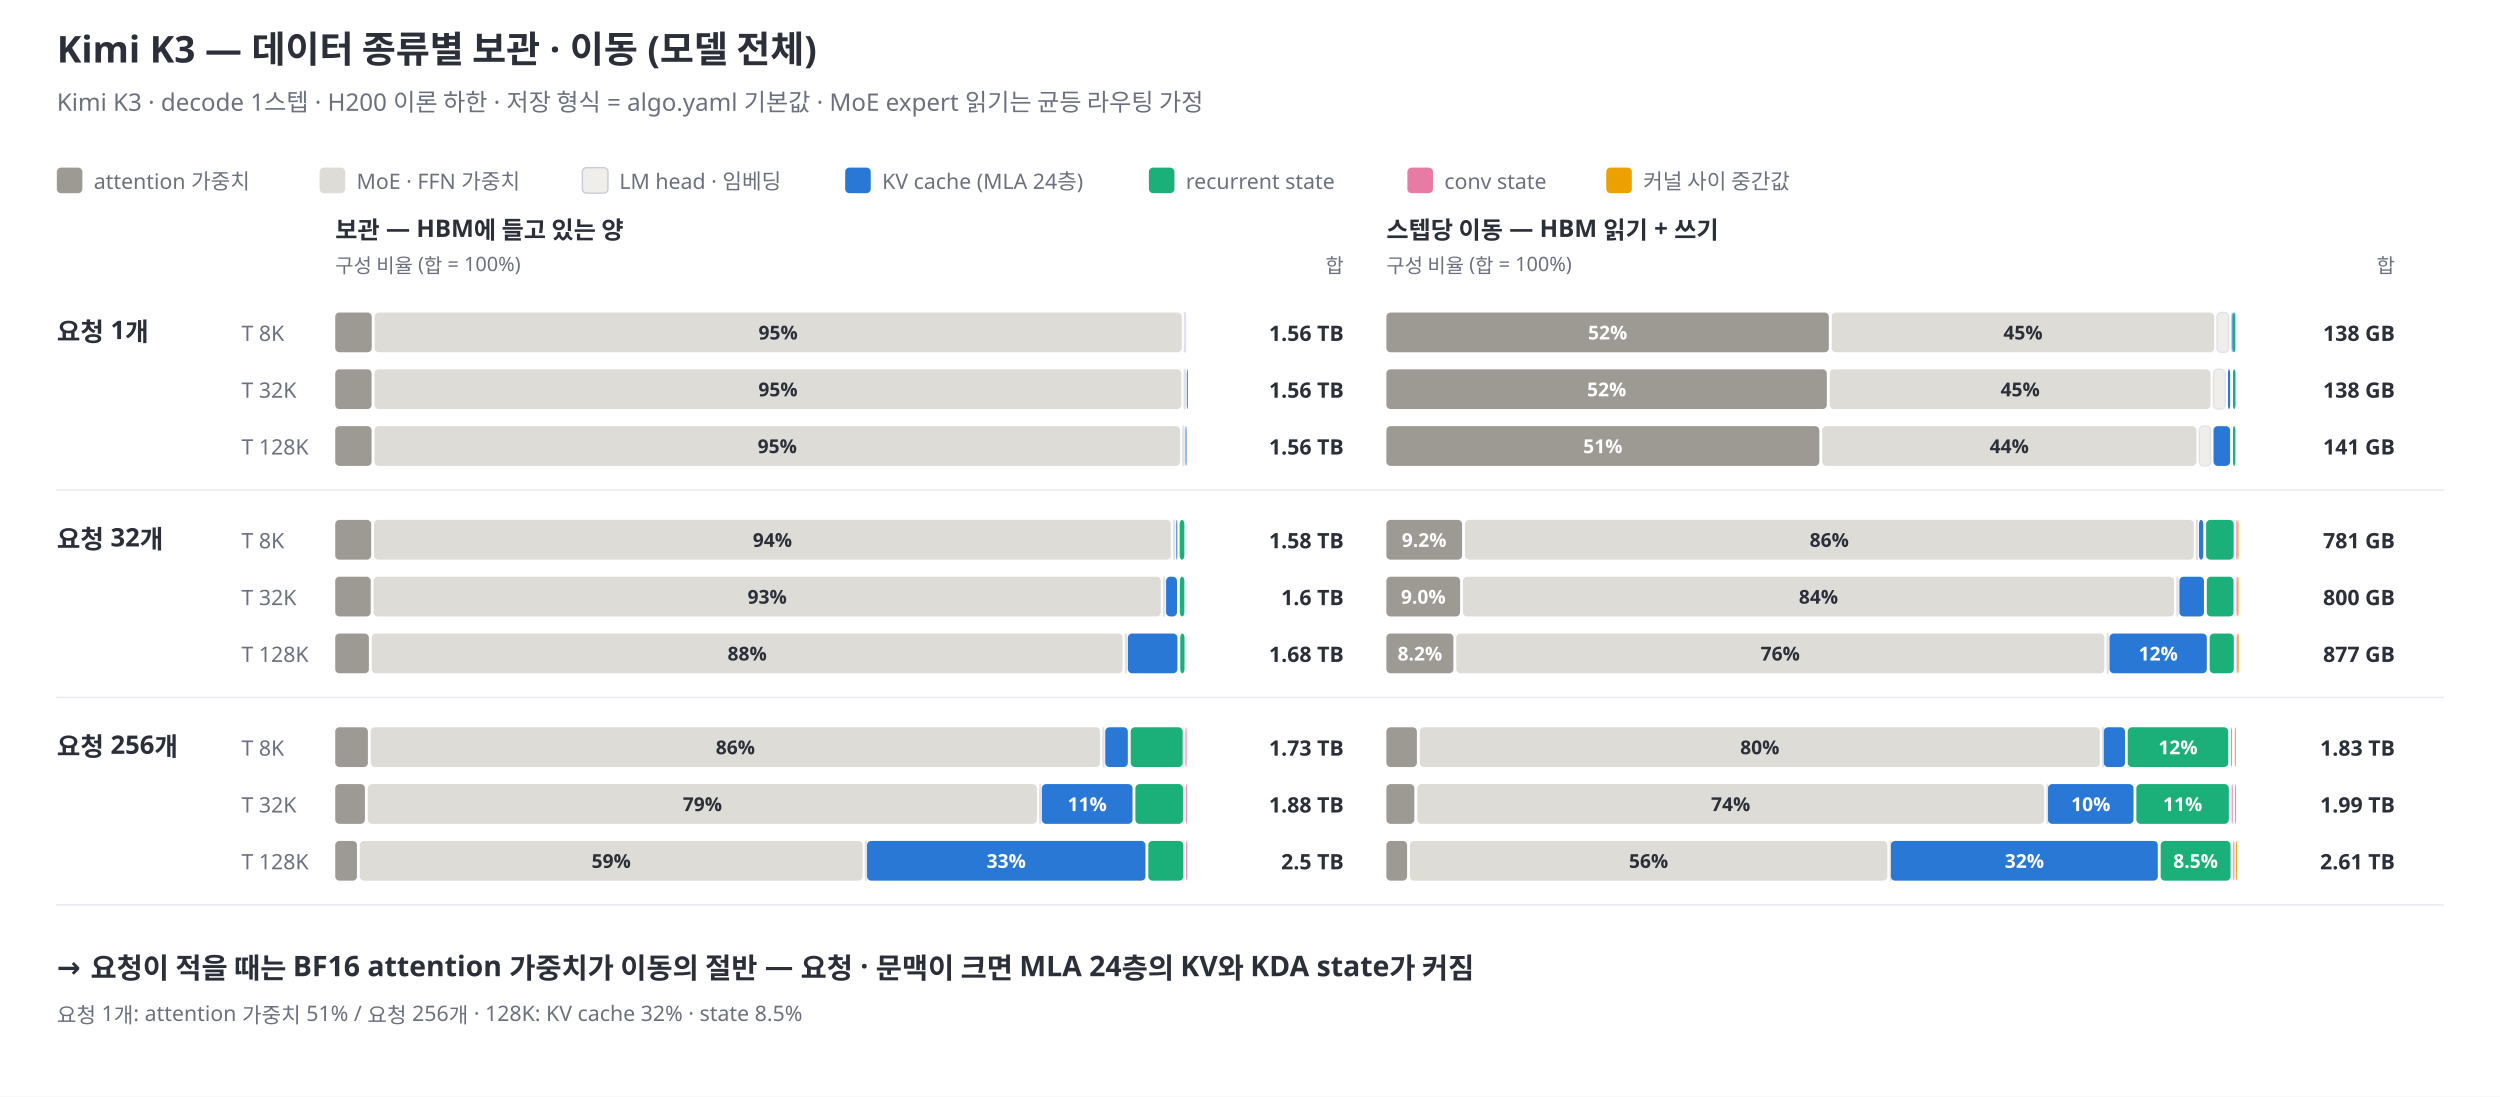
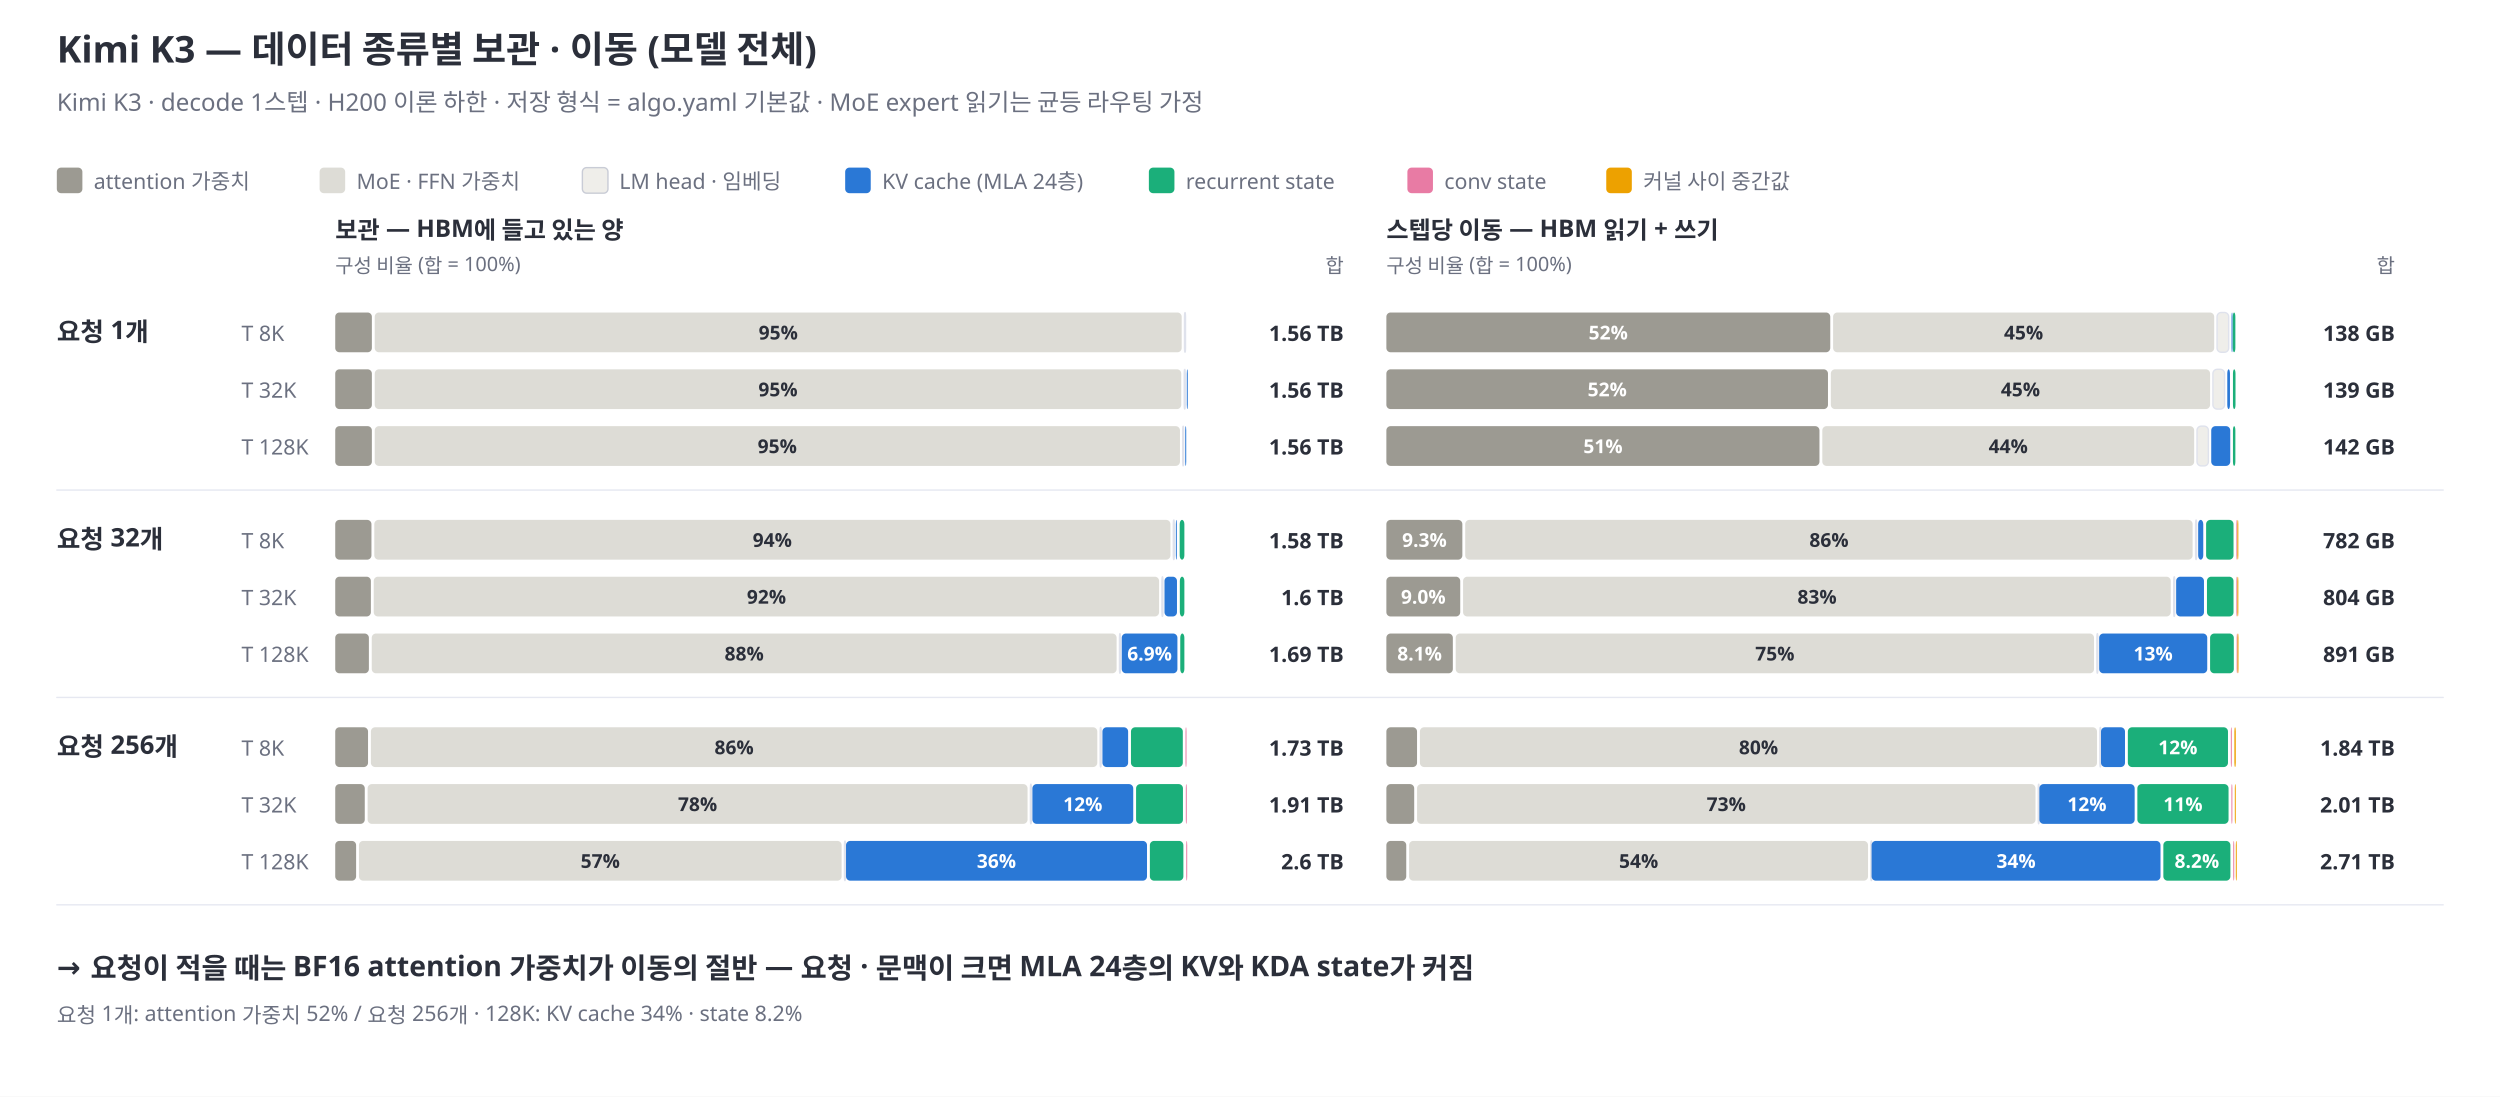
<svg xmlns="http://www.w3.org/2000/svg" viewBox="0 0 1760 772" width="1760" height="772">
  <rect width="100%" height="100%" fill="#ffffff" />
  <text x="40.0" y="44.0" font-family="'Noto Sans KR','Malgun Gothic',sans-serif" font-size="26" text-anchor="start" font-weight="700" fill="#2b2f3a">Kimi K3 — 데이터 종류별 보관 · 이동 (모델 전체)</text>
  <text x="40.0" y="78.0" font-family="'Noto Sans KR','Malgun Gothic',sans-serif" font-size="17" text-anchor="start" font-weight="400" fill="#6b7080">Kimi K3 · decode 1스텝 · H200 이론 하한 · 저장 형식 = algo.yaml 기본값 · MoE expert 읽기는 균등 라우팅 가정</text>
  <rect x="40.0" y="118.0" width="18.0" height="18.0" rx="3" fill="#9c9a92" stroke="none" stroke-width="1" />
  <text x="66.0" y="133.0" font-family="'Noto Sans KR','Malgun Gothic',sans-serif" font-size="15" text-anchor="start" font-weight="400" fill="#6b7080">attention 가중치</text>
  <rect x="225.0" y="118.0" width="18.0" height="18.0" rx="3" fill="#dddcd6" stroke="none" stroke-width="1" />
  <text x="251.0" y="133.0" font-family="'Noto Sans KR','Malgun Gothic',sans-serif" font-size="15" text-anchor="start" font-weight="400" fill="#6b7080">MoE · FFN 가중치</text>
  <rect x="410.0" y="118.0" width="18.0" height="18.0" rx="3" fill="#efeeea" stroke="#c9ccd6" stroke-width="1" />
  <text x="436.0" y="133.0" font-family="'Noto Sans KR','Malgun Gothic',sans-serif" font-size="15" text-anchor="start" font-weight="400" fill="#6b7080">LM head · 임베딩</text>
  <rect x="595.0" y="118.0" width="18.0" height="18.0" rx="3" fill="#2a78d6" stroke="none" stroke-width="1" />
  <text x="621.0" y="133.0" font-family="'Noto Sans KR','Malgun Gothic',sans-serif" font-size="15" text-anchor="start" font-weight="400" fill="#6b7080">KV cache (MLA 24층)</text>
  <rect x="808.8" y="118.0" width="18.0" height="18.0" rx="3" fill="#1baf7a" stroke="none" stroke-width="1" />
  <text x="834.8" y="133.0" font-family="'Noto Sans KR','Malgun Gothic',sans-serif" font-size="15" text-anchor="start" font-weight="400" fill="#6b7080">recurrent state</text>
  <rect x="990.8" y="118.0" width="18.0" height="18.0" rx="3" fill="#e87ba4" stroke="none" stroke-width="1" />
  <text x="1016.8" y="133.0" font-family="'Noto Sans KR','Malgun Gothic',sans-serif" font-size="15" text-anchor="start" font-weight="400" fill="#6b7080">conv state</text>
  <rect x="1130.8" y="118.0" width="18.0" height="18.0" rx="3" fill="#eda100" stroke="none" stroke-width="1" />
  <text x="1156.8" y="133.0" font-family="'Noto Sans KR','Malgun Gothic',sans-serif" font-size="15" text-anchor="start" font-weight="400" fill="#6b7080">커널 사이 중간값</text>
  <text x="236.0" y="168.0" font-family="'Noto Sans KR','Malgun Gothic',sans-serif" font-size="17" text-anchor="start" font-weight="700" fill="#2b2f3a">보관 — HBM에 들고 있는 양</text>
  <text x="236.0" y="192.0" font-family="'Noto Sans KR','Malgun Gothic',sans-serif" font-size="14" text-anchor="start" font-weight="400" fill="#6b7080">구성 비율 (합 = 100%)</text>
  <text x="976.0" y="168.0" font-family="'Noto Sans KR','Malgun Gothic',sans-serif" font-size="17" text-anchor="start" font-weight="700" fill="#2b2f3a">스텝당 이동 — HBM 읽기 + 쓰기</text>
  <text x="976.0" y="192.0" font-family="'Noto Sans KR','Malgun Gothic',sans-serif" font-size="14" text-anchor="start" font-weight="400" fill="#6b7080">구성 비율 (합 = 100%)</text>
  <text x="946.0" y="192.0" font-family="'Noto Sans KR','Malgun Gothic',sans-serif" font-size="14" text-anchor="end" font-weight="400" fill="#6b7080">합</text>
  <text x="1686.0" y="192.0" font-family="'Noto Sans KR','Malgun Gothic',sans-serif" font-size="14" text-anchor="end" font-weight="400" fill="#6b7080">합</text>
  <text x="40.0" y="240.0" font-family="'Noto Sans KR','Malgun Gothic',sans-serif" font-size="18" text-anchor="start" font-weight="700" fill="#2b2f3a">요청 1개</text>
-   <rect x="236.0" y="220.0" width="25.7" height="28.0" rx="3" fill="#9c9a92" stroke="none" stroke-width="1" />
-   <rect x="263.7" y="220.0" width="568.3" height="28.0" rx="3" fill="#dddcd6" stroke="none" stroke-width="1" />
-   <text x="547.8" y="239.0" font-family="'Noto Sans KR','Malgun Gothic',sans-serif" font-size="13.5" text-anchor="middle" font-weight="700" fill="#2b2f3a">95%</text>
+   <rect x="236.0" y="220.0" width="25.8" height="28.0" rx="3" fill="#9c9a92" stroke="none" stroke-width="1" />
+   <rect x="263.8" y="220.0" width="568.1" height="28.0" rx="3" fill="#dddcd6" stroke="none" stroke-width="1" />
+   <text x="547.9" y="239.0" font-family="'Noto Sans KR','Malgun Gothic',sans-serif" font-size="13.5" text-anchor="middle" font-weight="700" fill="#2b2f3a">95%</text>
  <rect x="833.9" y="220.0" width="0.7" height="28.0" rx="3" fill="#efeeea" stroke="#dfe2ec" stroke-width="1" />
  <text x="946.0" y="240.0" font-family="'Noto Sans KR','Malgun Gothic',sans-serif" font-size="15" text-anchor="end" font-weight="700" fill="#2b2f3a">1.56 TB</text>
-   <rect x="976.0" y="220.0" width="311.5" height="28.0" rx="3" fill="#9c9a92" stroke="none" stroke-width="1" />
-   <text x="1131.8" y="239.0" font-family="'Noto Sans KR','Malgun Gothic',sans-serif" font-size="13.5" text-anchor="middle" font-weight="700" fill="#ffffff">52%</text>
-   <rect x="1289.5" y="220.0" width="269.3" height="28.0" rx="3" fill="#dddcd6" stroke="none" stroke-width="1" />
-   <text x="1424.2" y="239.0" font-family="'Noto Sans KR','Malgun Gothic',sans-serif" font-size="13.5" text-anchor="middle" font-weight="700" fill="#2b2f3a">45%</text>
+   <rect x="976.0" y="220.0" width="312.5" height="28.0" rx="3" fill="#9c9a92" stroke="none" stroke-width="1" />
+   <text x="1132.2" y="239.0" font-family="'Noto Sans KR','Malgun Gothic',sans-serif" font-size="13.5" text-anchor="middle" font-weight="700" fill="#ffffff">52%</text>
+   <rect x="1290.5" y="220.0" width="268.3" height="28.0" rx="3" fill="#dddcd6" stroke="none" stroke-width="1" />
+   <text x="1424.6" y="239.0" font-family="'Noto Sans KR','Malgun Gothic',sans-serif" font-size="13.5" text-anchor="middle" font-weight="700" fill="#2b2f3a">45%</text>
  <rect x="1560.8" y="220.0" width="8.2" height="28.0" rx="3" fill="#efeeea" stroke="#dfe2ec" stroke-width="1" />
-   <rect x="1571.1" y="220.0" width="0.7" height="28.0" rx="3" fill="#2a78d6" stroke="none" stroke-width="1" />
+   <rect x="1571.0" y="220.0" width="0.7" height="28.0" rx="3" fill="#2a78d6" stroke="none" stroke-width="1" />
  <rect x="1571.9" y="220.0" width="1.8" height="28.0" rx="3" fill="#1baf7a" stroke="none" stroke-width="1" />
  <text x="1686.0" y="240.0" font-family="'Noto Sans KR','Malgun Gothic',sans-serif" font-size="15" text-anchor="end" font-weight="700" fill="#2b2f3a">138 GB</text>
  <text x="170.0" y="240.0" font-family="'Noto Sans KR','Malgun Gothic',sans-serif" font-size="15" text-anchor="start" font-weight="400" fill="#6b7080">T 8K</text>
-   <rect x="236.0" y="260.0" width="25.6" height="28.0" rx="3" fill="#9c9a92" stroke="none" stroke-width="1" />
-   <rect x="263.6" y="260.0" width="568.1" height="28.0" rx="3" fill="#dddcd6" stroke="none" stroke-width="1" />
+   <rect x="236.0" y="260.0" width="25.8" height="28.0" rx="3" fill="#9c9a92" stroke="none" stroke-width="1" />
+   <rect x="263.8" y="260.0" width="567.8" height="28.0" rx="3" fill="#dddcd6" stroke="none" stroke-width="1" />
  <text x="547.7" y="279.0" font-family="'Noto Sans KR','Malgun Gothic',sans-serif" font-size="13.5" text-anchor="middle" font-weight="700" fill="#2b2f3a">95%</text>
  <rect x="833.7" y="260.0" width="0.7" height="28.0" rx="3" fill="#efeeea" stroke="#dfe2ec" stroke-width="1" />
  <rect x="835.5" y="260.0" width="0.7" height="28.0" rx="3" fill="#2a78d6" stroke="none" stroke-width="1" />
  <text x="946.0" y="280.0" font-family="'Noto Sans KR','Malgun Gothic',sans-serif" font-size="15" text-anchor="end" font-weight="700" fill="#2b2f3a">1.56 TB</text>
-   <rect x="976.0" y="260.0" width="310.1" height="28.0" rx="3" fill="#9c9a92" stroke="none" stroke-width="1" />
-   <text x="1131.1" y="279.0" font-family="'Noto Sans KR','Malgun Gothic',sans-serif" font-size="13.5" text-anchor="middle" font-weight="700" fill="#ffffff">52%</text>
-   <rect x="1288.1" y="260.0" width="268.1" height="28.0" rx="3" fill="#dddcd6" stroke="none" stroke-width="1" />
-   <text x="1422.2" y="279.0" font-family="'Noto Sans KR','Malgun Gothic',sans-serif" font-size="13.5" text-anchor="middle" font-weight="700" fill="#2b2f3a">45%</text>
-   <rect x="1558.3" y="260.0" width="8.2" height="28.0" rx="3" fill="#efeeea" stroke="#dfe2ec" stroke-width="1" />
-   <rect x="1568.5" y="260.0" width="1.5" height="28.0" rx="3" fill="#2a78d6" stroke="none" stroke-width="1" />
+   <rect x="976.0" y="260.0" width="310.9" height="28.0" rx="3" fill="#9c9a92" stroke="none" stroke-width="1" />
+   <text x="1131.5" y="279.0" font-family="'Noto Sans KR','Malgun Gothic',sans-serif" font-size="13.5" text-anchor="middle" font-weight="700" fill="#ffffff">52%</text>
+   <rect x="1288.9" y="260.0" width="267.0" height="28.0" rx="3" fill="#dddcd6" stroke="none" stroke-width="1" />
+   <text x="1422.4" y="279.0" font-family="'Noto Sans KR','Malgun Gothic',sans-serif" font-size="13.5" text-anchor="middle" font-weight="700" fill="#2b2f3a">45%</text>
+   <rect x="1557.9" y="260.0" width="8.2" height="28.0" rx="3" fill="#efeeea" stroke="#dfe2ec" stroke-width="1" />
+   <rect x="1568.0" y="260.0" width="1.9" height="28.0" rx="3" fill="#2a78d6" stroke="none" stroke-width="1" />
  <rect x="1572.0" y="260.0" width="1.8" height="28.0" rx="3" fill="#1baf7a" stroke="none" stroke-width="1" />
-   <text x="1686.0" y="280.0" font-family="'Noto Sans KR','Malgun Gothic',sans-serif" font-size="15" text-anchor="end" font-weight="700" fill="#2b2f3a">138 GB</text>
+   <text x="1686.0" y="280.0" font-family="'Noto Sans KR','Malgun Gothic',sans-serif" font-size="15" text-anchor="end" font-weight="700" fill="#2b2f3a">139 GB</text>
  <text x="170.0" y="280.0" font-family="'Noto Sans KR','Malgun Gothic',sans-serif" font-size="15" text-anchor="start" font-weight="400" fill="#6b7080">T 32K</text>
-   <rect x="236.0" y="300.0" width="25.6" height="28.0" rx="3" fill="#9c9a92" stroke="none" stroke-width="1" />
-   <rect x="263.6" y="300.0" width="567.2" height="28.0" rx="3" fill="#dddcd6" stroke="none" stroke-width="1" />
+   <rect x="236.0" y="300.0" width="25.8" height="28.0" rx="3" fill="#9c9a92" stroke="none" stroke-width="1" />
+   <rect x="263.8" y="300.0" width="566.9" height="28.0" rx="3" fill="#dddcd6" stroke="none" stroke-width="1" />
  <text x="547.2" y="319.0" font-family="'Noto Sans KR','Malgun Gothic',sans-serif" font-size="13.5" text-anchor="middle" font-weight="700" fill="#2b2f3a">95%</text>
-   <rect x="832.8" y="300.0" width="0.7" height="28.0" rx="3" fill="#efeeea" stroke="#dfe2ec" stroke-width="1" />
-   <rect x="834.6" y="300.0" width="0.7" height="28.0" rx="3" fill="#2a78d6" stroke="none" stroke-width="1" />
+   <rect x="832.6" y="300.0" width="0.7" height="28.0" rx="3" fill="#efeeea" stroke="#dfe2ec" stroke-width="1" />
+   <rect x="834.4" y="300.0" width="0.7" height="28.0" rx="3" fill="#2a78d6" stroke="none" stroke-width="1" />
  <text x="946.0" y="320.0" font-family="'Noto Sans KR','Malgun Gothic',sans-serif" font-size="15" text-anchor="end" font-weight="700" fill="#2b2f3a">1.56 TB</text>
-   <rect x="976.0" y="300.0" width="304.8" height="28.0" rx="3" fill="#9c9a92" stroke="none" stroke-width="1" />
-   <text x="1128.4" y="319.0" font-family="'Noto Sans KR','Malgun Gothic',sans-serif" font-size="13.5" text-anchor="middle" font-weight="700" fill="#ffffff">51%</text>
-   <rect x="1282.8" y="300.0" width="263.5" height="28.0" rx="3" fill="#dddcd6" stroke="none" stroke-width="1" />
-   <text x="1414.5" y="319.0" font-family="'Noto Sans KR','Malgun Gothic',sans-serif" font-size="13.5" text-anchor="middle" font-weight="700" fill="#2b2f3a">44%</text>
-   <rect x="1548.3" y="300.0" width="8.0" height="28.0" rx="3" fill="#efeeea" stroke="#dfe2ec" stroke-width="1" />
-   <rect x="1558.3" y="300.0" width="11.7" height="28.0" rx="3" fill="#2a78d6" stroke="none" stroke-width="1" />
+   <rect x="976.0" y="300.0" width="304.9" height="28.0" rx="3" fill="#9c9a92" stroke="none" stroke-width="1" />
+   <text x="1128.5" y="319.0" font-family="'Noto Sans KR','Malgun Gothic',sans-serif" font-size="13.5" text-anchor="middle" font-weight="700" fill="#ffffff">51%</text>
+   <rect x="1282.9" y="300.0" width="261.8" height="28.0" rx="3" fill="#dddcd6" stroke="none" stroke-width="1" />
+   <text x="1413.8" y="319.0" font-family="'Noto Sans KR','Malgun Gothic',sans-serif" font-size="13.5" text-anchor="middle" font-weight="700" fill="#2b2f3a">44%</text>
+   <rect x="1546.7" y="300.0" width="8.0" height="28.0" rx="3" fill="#efeeea" stroke="#dfe2ec" stroke-width="1" />
+   <rect x="1556.7" y="300.0" width="13.4" height="28.0" rx="3" fill="#2a78d6" stroke="none" stroke-width="1" />
  <rect x="1572.0" y="300.0" width="1.7" height="28.0" rx="3" fill="#1baf7a" stroke="none" stroke-width="1" />
-   <text x="1686.0" y="320.0" font-family="'Noto Sans KR','Malgun Gothic',sans-serif" font-size="15" text-anchor="end" font-weight="700" fill="#2b2f3a">141 GB</text>
+   <text x="1686.0" y="320.0" font-family="'Noto Sans KR','Malgun Gothic',sans-serif" font-size="15" text-anchor="end" font-weight="700" fill="#2b2f3a">142 GB</text>
  <text x="170.0" y="320.0" font-family="'Noto Sans KR','Malgun Gothic',sans-serif" font-size="15" text-anchor="start" font-weight="400" fill="#6b7080">T 128K</text>
  <line x1="40.0" y1="345.0" x2="1720.0" y2="345.0" stroke="#e6e8f1" stroke-width="1" stroke-linecap="round" />
  <text x="40.0" y="386.0" font-family="'Noto Sans KR','Malgun Gothic',sans-serif" font-size="18" text-anchor="start" font-weight="700" fill="#2b2f3a">요청 32개</text>
-   <rect x="236.0" y="366.0" width="25.3" height="28.0" rx="3" fill="#9c9a92" stroke="none" stroke-width="1" />
-   <rect x="263.3" y="366.0" width="561.0" height="28.0" rx="3" fill="#dddcd6" stroke="none" stroke-width="1" />
-   <text x="543.8" y="385.0" font-family="'Noto Sans KR','Malgun Gothic',sans-serif" font-size="13.5" text-anchor="middle" font-weight="700" fill="#2b2f3a">94%</text>
-   <rect x="826.3" y="366.0" width="0.7" height="28.0" rx="3" fill="#efeeea" stroke="#dfe2ec" stroke-width="1" />
-   <rect x="828.1" y="366.0" width="0.7" height="28.0" rx="3" fill="#2a78d6" stroke="none" stroke-width="1" />
+   <rect x="236.0" y="366.0" width="25.5" height="28.0" rx="3" fill="#9c9a92" stroke="none" stroke-width="1" />
+   <rect x="263.5" y="366.0" width="560.5" height="28.0" rx="3" fill="#dddcd6" stroke="none" stroke-width="1" />
+   <text x="543.7" y="385.0" font-family="'Noto Sans KR','Malgun Gothic',sans-serif" font-size="13.5" text-anchor="middle" font-weight="700" fill="#2b2f3a">94%</text>
+   <rect x="826.0" y="366.0" width="0.7" height="28.0" rx="3" fill="#efeeea" stroke="#dfe2ec" stroke-width="1" />
+   <rect x="827.8" y="366.0" width="0.7" height="28.0" rx="3" fill="#2a78d6" stroke="none" stroke-width="1" />
  <rect x="830.5" y="366.0" width="3.3" height="28.0" rx="3" fill="#1baf7a" stroke="none" stroke-width="1" />
  <text x="946.0" y="386.0" font-family="'Noto Sans KR','Malgun Gothic',sans-serif" font-size="15" text-anchor="end" font-weight="700" fill="#2b2f3a">1.58 TB</text>
-   <rect x="976.0" y="366.0" width="53.3" height="28.0" rx="3" fill="#9c9a92" stroke="none" stroke-width="1" />
-   <text x="1002.6" y="385.0" font-family="'Noto Sans KR','Malgun Gothic',sans-serif" font-size="13.5" text-anchor="middle" font-weight="700" fill="#ffffff">9.2%</text>
-   <rect x="1031.3" y="366.0" width="513.1" height="28.0" rx="3" fill="#dddcd6" stroke="none" stroke-width="1" />
-   <text x="1287.8" y="385.0" font-family="'Noto Sans KR','Malgun Gothic',sans-serif" font-size="13.5" text-anchor="middle" font-weight="700" fill="#2b2f3a">86%</text>
-   <rect x="1546.3" y="366.0" width="0.7" height="28.0" rx="3" fill="#efeeea" stroke="#dfe2ec" stroke-width="1" />
-   <rect x="1548.1" y="366.0" width="3.0" height="28.0" rx="3" fill="#2a78d6" stroke="none" stroke-width="1" />
-   <rect x="1553.1" y="366.0" width="19.4" height="28.0" rx="3" fill="#1baf7a" stroke="none" stroke-width="1" />
+   <rect x="976.0" y="366.0" width="53.5" height="28.0" rx="3" fill="#9c9a92" stroke="none" stroke-width="1" />
+   <text x="1002.8" y="385.0" font-family="'Noto Sans KR','Malgun Gothic',sans-serif" font-size="13.5" text-anchor="middle" font-weight="700" fill="#ffffff">9.3%</text>
+   <rect x="1031.5" y="366.0" width="512.1" height="28.0" rx="3" fill="#dddcd6" stroke="none" stroke-width="1" />
+   <text x="1287.6" y="385.0" font-family="'Noto Sans KR','Malgun Gothic',sans-serif" font-size="13.5" text-anchor="middle" font-weight="700" fill="#2b2f3a">86%</text>
+   <rect x="1545.7" y="366.0" width="0.7" height="28.0" rx="3" fill="#efeeea" stroke="#dfe2ec" stroke-width="1" />
+   <rect x="1547.5" y="366.0" width="3.6" height="28.0" rx="3" fill="#2a78d6" stroke="none" stroke-width="1" />
+   <rect x="1553.1" y="366.0" width="19.3" height="28.0" rx="3" fill="#1baf7a" stroke="none" stroke-width="1" />
  <rect x="1574.4" y="366.0" width="0.7" height="28.0" rx="3" fill="#e87ba4" stroke="none" stroke-width="1" />
-   <rect x="1575.2" y="366.0" width="0.7" height="28.0" rx="3" fill="#eda100" stroke="none" stroke-width="1" />
-   <text x="1686.0" y="386.0" font-family="'Noto Sans KR','Malgun Gothic',sans-serif" font-size="15" text-anchor="end" font-weight="700" fill="#2b2f3a">781 GB</text>
+   <rect x="1575.1" y="366.0" width="0.7" height="28.0" rx="3" fill="#eda100" stroke="none" stroke-width="1" />
+   <text x="1686.0" y="386.0" font-family="'Noto Sans KR','Malgun Gothic',sans-serif" font-size="15" text-anchor="end" font-weight="700" fill="#2b2f3a">782 GB</text>
  <text x="170.0" y="386.0" font-family="'Noto Sans KR','Malgun Gothic',sans-serif" font-size="15" text-anchor="start" font-weight="400" fill="#6b7080">T 8K</text>
-   <rect x="236.0" y="406.0" width="25.0" height="28.0" rx="3" fill="#9c9a92" stroke="none" stroke-width="1" />
-   <rect x="263.0" y="406.0" width="554.2" height="28.0" rx="3" fill="#dddcd6" stroke="none" stroke-width="1" />
-   <text x="540.1" y="425.0" font-family="'Noto Sans KR','Malgun Gothic',sans-serif" font-size="13.5" text-anchor="middle" font-weight="700" fill="#2b2f3a">93%</text>
-   <rect x="819.2" y="406.0" width="0.7" height="28.0" rx="3" fill="#efeeea" stroke="#dfe2ec" stroke-width="1" />
-   <rect x="820.9" y="406.0" width="7.7" height="28.0" rx="3" fill="#2a78d6" stroke="none" stroke-width="1" />
+   <rect x="236.0" y="406.0" width="25.1" height="28.0" rx="3" fill="#9c9a92" stroke="none" stroke-width="1" />
+   <rect x="263.1" y="406.0" width="552.9" height="28.0" rx="3" fill="#dddcd6" stroke="none" stroke-width="1" />
+   <text x="539.6" y="425.0" font-family="'Noto Sans KR','Malgun Gothic',sans-serif" font-size="13.5" text-anchor="middle" font-weight="700" fill="#2b2f3a">92%</text>
+   <rect x="818.0" y="406.0" width="0.7" height="28.0" rx="3" fill="#efeeea" stroke="#dfe2ec" stroke-width="1" />
+   <rect x="819.8" y="406.0" width="8.8" height="28.0" rx="3" fill="#2a78d6" stroke="none" stroke-width="1" />
  <rect x="830.6" y="406.0" width="3.2" height="28.0" rx="3" fill="#1baf7a" stroke="none" stroke-width="1" />
  <text x="946.0" y="426.0" font-family="'Noto Sans KR','Malgun Gothic',sans-serif" font-size="15" text-anchor="end" font-weight="700" fill="#2b2f3a">1.6 TB</text>
-   <rect x="976.0" y="406.0" width="51.9" height="28.0" rx="3" fill="#9c9a92" stroke="none" stroke-width="1" />
+   <rect x="976.0" y="406.0" width="52.0" height="28.0" rx="3" fill="#9c9a92" stroke="none" stroke-width="1" />
  <text x="1002.0" y="425.0" font-family="'Noto Sans KR','Malgun Gothic',sans-serif" font-size="13.5" text-anchor="middle" font-weight="700" fill="#ffffff">9.0%</text>
-   <rect x="1029.9" y="406.0" width="500.6" height="28.0" rx="3" fill="#dddcd6" stroke="none" stroke-width="1" />
-   <text x="1280.2" y="425.0" font-family="'Noto Sans KR','Malgun Gothic',sans-serif" font-size="13.5" text-anchor="middle" font-weight="700" fill="#2b2f3a">84%</text>
-   <rect x="1532.6" y="406.0" width="0.7" height="28.0" rx="3" fill="#efeeea" stroke="#dfe2ec" stroke-width="1" />
-   <rect x="1534.3" y="406.0" width="17.3" height="28.0" rx="3" fill="#2a78d6" stroke="none" stroke-width="1" />
-   <rect x="1553.6" y="406.0" width="18.8" height="28.0" rx="3" fill="#1baf7a" stroke="none" stroke-width="1" />
-   <rect x="1574.5" y="406.0" width="0.7" height="28.0" rx="3" fill="#e87ba4" stroke="none" stroke-width="1" />
-   <rect x="1575.2" y="406.0" width="0.7" height="28.0" rx="3" fill="#eda100" stroke="none" stroke-width="1" />
-   <text x="1686.0" y="426.0" font-family="'Noto Sans KR','Malgun Gothic',sans-serif" font-size="15" text-anchor="end" font-weight="700" fill="#2b2f3a">800 GB</text>
+   <rect x="1030.0" y="406.0" width="498.2" height="28.0" rx="3" fill="#dddcd6" stroke="none" stroke-width="1" />
+   <text x="1279.2" y="425.0" font-family="'Noto Sans KR','Malgun Gothic',sans-serif" font-size="13.5" text-anchor="middle" font-weight="700" fill="#2b2f3a">83%</text>
+   <rect x="1530.3" y="406.0" width="0.7" height="28.0" rx="3" fill="#efeeea" stroke="#dfe2ec" stroke-width="1" />
+   <rect x="1532.0" y="406.0" width="19.6" height="28.0" rx="3" fill="#2a78d6" stroke="none" stroke-width="1" />
+   <rect x="1553.7" y="406.0" width="18.7" height="28.0" rx="3" fill="#1baf7a" stroke="none" stroke-width="1" />
+   <rect x="1574.4" y="406.0" width="0.7" height="28.0" rx="3" fill="#e87ba4" stroke="none" stroke-width="1" />
+   <rect x="1575.1" y="406.0" width="0.7" height="28.0" rx="3" fill="#eda100" stroke="none" stroke-width="1" />
+   <text x="1686.0" y="426.0" font-family="'Noto Sans KR','Malgun Gothic',sans-serif" font-size="15" text-anchor="end" font-weight="700" fill="#2b2f3a">804 GB</text>
  <text x="170.0" y="426.0" font-family="'Noto Sans KR','Malgun Gothic',sans-serif" font-size="15" text-anchor="start" font-weight="400" fill="#6b7080">T 32K</text>
  <rect x="236.0" y="446.0" width="23.7" height="28.0" rx="3" fill="#9c9a92" stroke="none" stroke-width="1" />
-   <rect x="261.7" y="446.0" width="528.6" height="28.0" rx="3" fill="#dddcd6" stroke="none" stroke-width="1" />
-   <text x="526.0" y="465.0" font-family="'Noto Sans KR','Malgun Gothic',sans-serif" font-size="13.5" text-anchor="middle" font-weight="700" fill="#2b2f3a">88%</text>
-   <rect x="792.3" y="446.0" width="0.7" height="28.0" rx="3" fill="#efeeea" stroke="#dfe2ec" stroke-width="1" />
-   <rect x="794.0" y="446.0" width="34.9" height="28.0" rx="3" fill="#2a78d6" stroke="none" stroke-width="1" />
-   <rect x="830.9" y="446.0" width="3.0" height="28.0" rx="3" fill="#1baf7a" stroke="none" stroke-width="1" />
-   <text x="946.0" y="466.0" font-family="'Noto Sans KR','Malgun Gothic',sans-serif" font-size="15" text-anchor="end" font-weight="700" fill="#2b2f3a">1.68 TB</text>
-   <rect x="976.0" y="446.0" width="47.2" height="28.0" rx="3" fill="#9c9a92" stroke="none" stroke-width="1" />
-   <text x="999.6" y="465.0" font-family="'Noto Sans KR','Malgun Gothic',sans-serif" font-size="13.5" text-anchor="middle" font-weight="700" fill="#ffffff">8.2%</text>
-   <rect x="1025.2" y="446.0" width="456.3" height="28.0" rx="3" fill="#dddcd6" stroke="none" stroke-width="1" />
-   <text x="1253.3" y="465.0" font-family="'Noto Sans KR','Malgun Gothic',sans-serif" font-size="13.5" text-anchor="middle" font-weight="700" fill="#2b2f3a">76%</text>
-   <rect x="1483.5" y="446.0" width="0.7" height="28.0" rx="3" fill="#efeeea" stroke="#dfe2ec" stroke-width="1" />
-   <rect x="1485.1" y="446.0" width="68.5" height="28.0" rx="3" fill="#2a78d6" stroke="none" stroke-width="1" />
-   <text x="1519.4" y="465.0" font-family="'Noto Sans KR','Malgun Gothic',sans-serif" font-size="13.5" text-anchor="middle" font-weight="700" fill="#ffffff">12%</text>
-   <rect x="1555.6" y="446.0" width="17.0" height="28.0" rx="3" fill="#1baf7a" stroke="none" stroke-width="1" />
+   <rect x="261.7" y="446.0" width="524.4" height="28.0" rx="3" fill="#dddcd6" stroke="none" stroke-width="1" />
+   <text x="523.9" y="465.0" font-family="'Noto Sans KR','Malgun Gothic',sans-serif" font-size="13.5" text-anchor="middle" font-weight="700" fill="#2b2f3a">88%</text>
+   <rect x="788.1" y="446.0" width="0.7" height="28.0" rx="3" fill="#efeeea" stroke="#dfe2ec" stroke-width="1" />
+   <rect x="789.7" y="446.0" width="39.2" height="28.0" rx="3" fill="#2a78d6" stroke="none" stroke-width="1" />
+   <text x="809.3" y="465.0" font-family="'Noto Sans KR','Malgun Gothic',sans-serif" font-size="13.5" text-anchor="middle" font-weight="700" fill="#ffffff">6.9%</text>
+   <rect x="830.9" y="446.0" width="2.9" height="28.0" rx="3" fill="#1baf7a" stroke="none" stroke-width="1" />
+   <text x="946.0" y="466.0" font-family="'Noto Sans KR','Malgun Gothic',sans-serif" font-size="15" text-anchor="end" font-weight="700" fill="#2b2f3a">1.69 TB</text>
+   <rect x="976.0" y="446.0" width="46.8" height="28.0" rx="3" fill="#9c9a92" stroke="none" stroke-width="1" />
+   <text x="999.4" y="465.0" font-family="'Noto Sans KR','Malgun Gothic',sans-serif" font-size="13.5" text-anchor="middle" font-weight="700" fill="#ffffff">8.1%</text>
+   <rect x="1024.8" y="446.0" width="449.4" height="28.0" rx="3" fill="#dddcd6" stroke="none" stroke-width="1" />
+   <text x="1249.5" y="465.0" font-family="'Noto Sans KR','Malgun Gothic',sans-serif" font-size="13.5" text-anchor="middle" font-weight="700" fill="#2b2f3a">75%</text>
+   <rect x="1476.2" y="446.0" width="0.7" height="28.0" rx="3" fill="#efeeea" stroke="#dfe2ec" stroke-width="1" />
+   <rect x="1477.8" y="446.0" width="76.1" height="28.0" rx="3" fill="#2a78d6" stroke="none" stroke-width="1" />
+   <text x="1515.8" y="465.0" font-family="'Noto Sans KR','Malgun Gothic',sans-serif" font-size="13.5" text-anchor="middle" font-weight="700" fill="#ffffff">13%</text>
+   <rect x="1555.9" y="446.0" width="16.7" height="28.0" rx="3" fill="#1baf7a" stroke="none" stroke-width="1" />
  <rect x="1574.6" y="446.0" width="0.7" height="28.0" rx="3" fill="#e87ba4" stroke="none" stroke-width="1" />
-   <rect x="1575.3" y="446.0" width="0.7" height="28.0" rx="3" fill="#eda100" stroke="none" stroke-width="1" />
-   <text x="1686.0" y="466.0" font-family="'Noto Sans KR','Malgun Gothic',sans-serif" font-size="15" text-anchor="end" font-weight="700" fill="#2b2f3a">877 GB</text>
+   <rect x="1575.2" y="446.0" width="0.7" height="28.0" rx="3" fill="#eda100" stroke="none" stroke-width="1" />
+   <text x="1686.0" y="466.0" font-family="'Noto Sans KR','Malgun Gothic',sans-serif" font-size="15" text-anchor="end" font-weight="700" fill="#2b2f3a">891 GB</text>
  <text x="170.0" y="466.0" font-family="'Noto Sans KR','Malgun Gothic',sans-serif" font-size="15" text-anchor="start" font-weight="400" fill="#6b7080">T 128K</text>
  <line x1="40.0" y1="491.0" x2="1720.0" y2="491.0" stroke="#e6e8f1" stroke-width="1" stroke-linecap="round" />
  <text x="40.0" y="532.0" font-family="'Noto Sans KR','Malgun Gothic',sans-serif" font-size="18" text-anchor="start" font-weight="700" fill="#2b2f3a">요청 256개</text>
-   <rect x="236.0" y="512.0" width="23.0" height="28.0" rx="3" fill="#9c9a92" stroke="none" stroke-width="1" />
-   <rect x="261.0" y="512.0" width="513.5" height="28.0" rx="3" fill="#dddcd6" stroke="none" stroke-width="1" />
-   <text x="517.7" y="531.0" font-family="'Noto Sans KR','Malgun Gothic',sans-serif" font-size="13.5" text-anchor="middle" font-weight="700" fill="#2b2f3a">86%</text>
-   <rect x="776.5" y="512.0" width="0.7" height="28.0" rx="3" fill="#efeeea" stroke="#dfe2ec" stroke-width="1" />
-   <rect x="778.1" y="512.0" width="15.9" height="28.0" rx="3" fill="#2a78d6" stroke="none" stroke-width="1" />
-   <rect x="796.0" y="512.0" width="36.6" height="28.0" rx="3" fill="#1baf7a" stroke="none" stroke-width="1" />
+   <rect x="236.0" y="512.0" width="23.1" height="28.0" rx="3" fill="#9c9a92" stroke="none" stroke-width="1" />
+   <rect x="261.1" y="512.0" width="511.4" height="28.0" rx="3" fill="#dddcd6" stroke="none" stroke-width="1" />
+   <text x="516.8" y="531.0" font-family="'Noto Sans KR','Malgun Gothic',sans-serif" font-size="13.5" text-anchor="middle" font-weight="700" fill="#2b2f3a">86%</text>
+   <rect x="774.5" y="512.0" width="0.7" height="28.0" rx="3" fill="#efeeea" stroke="#dfe2ec" stroke-width="1" />
+   <rect x="776.1" y="512.0" width="18.1" height="28.0" rx="3" fill="#2a78d6" stroke="none" stroke-width="1" />
+   <rect x="796.2" y="512.0" width="36.5" height="28.0" rx="3" fill="#1baf7a" stroke="none" stroke-width="1" />
  <rect x="834.6" y="512.0" width="0.7" height="28.0" rx="3" fill="#e87ba4" stroke="none" stroke-width="1" />
  <text x="946.0" y="532.0" font-family="'Noto Sans KR','Malgun Gothic',sans-serif" font-size="15" text-anchor="end" font-weight="700" fill="#2b2f3a">1.73 TB</text>
-   <rect x="976.0" y="512.0" width="21.5" height="28.0" rx="3" fill="#9c9a92" stroke="none" stroke-width="1" />
-   <rect x="999.5" y="512.0" width="478.8" height="28.0" rx="3" fill="#dddcd6" stroke="none" stroke-width="1" />
-   <text x="1238.9" y="531.0" font-family="'Noto Sans KR','Malgun Gothic',sans-serif" font-size="13.5" text-anchor="middle" font-weight="700" fill="#2b2f3a">80%</text>
-   <rect x="1480.3" y="512.0" width="0.7" height="28.0" rx="3" fill="#efeeea" stroke="#dfe2ec" stroke-width="1" />
-   <rect x="1481.1" y="512.0" width="14.9" height="28.0" rx="3" fill="#2a78d6" stroke="none" stroke-width="1" />
-   <rect x="1497.9" y="512.0" width="70.8" height="28.0" rx="3" fill="#1baf7a" stroke="none" stroke-width="1" />
-   <text x="1533.3" y="531.0" font-family="'Noto Sans KR','Malgun Gothic',sans-serif" font-size="13.5" text-anchor="middle" font-weight="700" fill="#ffffff">12%</text>
-   <rect x="1570.7" y="512.0" width="0.7" height="28.0" rx="3" fill="#e87ba4" stroke="none" stroke-width="1" />
-   <rect x="1573.3" y="512.0" width="0.7" height="28.0" rx="3" fill="#eda100" stroke="none" stroke-width="1" />
-   <text x="1686.0" y="532.0" font-family="'Noto Sans KR','Malgun Gothic',sans-serif" font-size="15" text-anchor="end" font-weight="700" fill="#2b2f3a">1.83 TB</text>
+   <rect x="976.0" y="512.0" width="21.6" height="28.0" rx="3" fill="#9c9a92" stroke="none" stroke-width="1" />
+   <rect x="999.6" y="512.0" width="476.7" height="28.0" rx="3" fill="#dddcd6" stroke="none" stroke-width="1" />
+   <text x="1238.0" y="531.0" font-family="'Noto Sans KR','Malgun Gothic',sans-serif" font-size="13.5" text-anchor="middle" font-weight="700" fill="#2b2f3a">80%</text>
+   <rect x="1478.3" y="512.0" width="0.7" height="28.0" rx="3" fill="#efeeea" stroke="#dfe2ec" stroke-width="1" />
+   <rect x="1479.1" y="512.0" width="16.9" height="28.0" rx="3" fill="#2a78d6" stroke="none" stroke-width="1" />
+   <rect x="1498.0" y="512.0" width="70.5" height="28.0" rx="3" fill="#1baf7a" stroke="none" stroke-width="1" />
+   <text x="1533.2" y="531.0" font-family="'Noto Sans KR','Malgun Gothic',sans-serif" font-size="13.5" text-anchor="middle" font-weight="700" fill="#ffffff">12%</text>
+   <rect x="1570.5" y="512.0" width="0.7" height="28.0" rx="3" fill="#e87ba4" stroke="none" stroke-width="1" />
+   <rect x="1573.0" y="512.0" width="1.0" height="28.0" rx="3" fill="#eda100" stroke="none" stroke-width="1" />
+   <text x="1686.0" y="532.0" font-family="'Noto Sans KR','Malgun Gothic',sans-serif" font-size="15" text-anchor="end" font-weight="700" fill="#2b2f3a">1.84 TB</text>
  <text x="170.0" y="532.0" font-family="'Noto Sans KR','Malgun Gothic',sans-serif" font-size="15" text-anchor="start" font-weight="400" fill="#6b7080">T 8K</text>
-   <rect x="236.0" y="552.0" width="20.9" height="28.0" rx="3" fill="#9c9a92" stroke="none" stroke-width="1" />
-   <rect x="258.9" y="552.0" width="471.1" height="28.0" rx="3" fill="#dddcd6" stroke="none" stroke-width="1" />
-   <text x="494.5" y="571.0" font-family="'Noto Sans KR','Malgun Gothic',sans-serif" font-size="13.5" text-anchor="middle" font-weight="700" fill="#2b2f3a">79%</text>
-   <rect x="732.0" y="552.0" width="0.7" height="28.0" rx="3" fill="#efeeea" stroke="#dfe2ec" stroke-width="1" />
-   <rect x="733.5" y="552.0" width="63.8" height="28.0" rx="3" fill="#2a78d6" stroke="none" stroke-width="1" />
-   <text x="765.4" y="571.0" font-family="'Noto Sans KR','Malgun Gothic',sans-serif" font-size="13.5" text-anchor="middle" font-weight="700" fill="#ffffff">11%</text>
-   <rect x="799.3" y="552.0" width="33.5" height="28.0" rx="3" fill="#1baf7a" stroke="none" stroke-width="1" />
+   <rect x="236.0" y="552.0" width="20.8" height="28.0" rx="3" fill="#9c9a92" stroke="none" stroke-width="1" />
+   <rect x="258.8" y="552.0" width="464.6" height="28.0" rx="3" fill="#dddcd6" stroke="none" stroke-width="1" />
+   <text x="491.1" y="571.0" font-family="'Noto Sans KR','Malgun Gothic',sans-serif" font-size="13.5" text-anchor="middle" font-weight="700" fill="#2b2f3a">78%</text>
+   <rect x="725.4" y="552.0" width="0.7" height="28.0" rx="3" fill="#efeeea" stroke="#dfe2ec" stroke-width="1" />
+   <rect x="726.8" y="552.0" width="71.0" height="28.0" rx="3" fill="#2a78d6" stroke="none" stroke-width="1" />
+   <text x="762.3" y="571.0" font-family="'Noto Sans KR','Malgun Gothic',sans-serif" font-size="13.5" text-anchor="middle" font-weight="700" fill="#ffffff">12%</text>
+   <rect x="799.8" y="552.0" width="33.0" height="28.0" rx="3" fill="#1baf7a" stroke="none" stroke-width="1" />
  <rect x="834.8" y="552.0" width="0.7" height="28.0" rx="3" fill="#e87ba4" stroke="none" stroke-width="1" />
-   <text x="946.0" y="572.0" font-family="'Noto Sans KR','Malgun Gothic',sans-serif" font-size="15" text-anchor="end" font-weight="700" fill="#2b2f3a">1.88 TB</text>
-   <rect x="976.0" y="552.0" width="19.7" height="28.0" rx="3" fill="#9c9a92" stroke="none" stroke-width="1" />
-   <rect x="997.7" y="552.0" width="441.4" height="28.0" rx="3" fill="#dddcd6" stroke="none" stroke-width="1" />
-   <text x="1218.4" y="571.0" font-family="'Noto Sans KR','Malgun Gothic',sans-serif" font-size="13.5" text-anchor="middle" font-weight="700" fill="#2b2f3a">74%</text>
-   <rect x="1441.1" y="552.0" width="0.7" height="28.0" rx="3" fill="#efeeea" stroke="#dfe2ec" stroke-width="1" />
-   <rect x="1441.8" y="552.0" width="60.2" height="28.0" rx="3" fill="#2a78d6" stroke="none" stroke-width="1" />
-   <text x="1471.9" y="571.0" font-family="'Noto Sans KR','Malgun Gothic',sans-serif" font-size="13.5" text-anchor="middle" font-weight="700" fill="#ffffff">10%</text>
-   <rect x="1504.0" y="552.0" width="65.1" height="28.0" rx="3" fill="#1baf7a" stroke="none" stroke-width="1" />
-   <text x="1536.6" y="571.0" font-family="'Noto Sans KR','Malgun Gothic',sans-serif" font-size="13.5" text-anchor="middle" font-weight="700" fill="#ffffff">11%</text>
-   <rect x="1571.1" y="552.0" width="0.7" height="28.0" rx="3" fill="#e87ba4" stroke="none" stroke-width="1" />
-   <rect x="1573.5" y="552.0" width="0.7" height="28.0" rx="3" fill="#eda100" stroke="none" stroke-width="1" />
-   <text x="1686.0" y="572.0" font-family="'Noto Sans KR','Malgun Gothic',sans-serif" font-size="15" text-anchor="end" font-weight="700" fill="#2b2f3a">1.99 TB</text>
+   <text x="946.0" y="572.0" font-family="'Noto Sans KR','Malgun Gothic',sans-serif" font-size="15" text-anchor="end" font-weight="700" fill="#2b2f3a">1.91 TB</text>
+   <rect x="976.0" y="552.0" width="19.6" height="28.0" rx="3" fill="#9c9a92" stroke="none" stroke-width="1" />
+   <rect x="997.6" y="552.0" width="435.4" height="28.0" rx="3" fill="#dddcd6" stroke="none" stroke-width="1" />
+   <text x="1215.3" y="571.0" font-family="'Noto Sans KR','Malgun Gothic',sans-serif" font-size="13.5" text-anchor="middle" font-weight="700" fill="#2b2f3a">73%</text>
+   <rect x="1434.9" y="552.0" width="0.7" height="28.0" rx="3" fill="#efeeea" stroke="#dfe2ec" stroke-width="1" />
+   <rect x="1435.7" y="552.0" width="67.1" height="28.0" rx="3" fill="#2a78d6" stroke="none" stroke-width="1" />
+   <text x="1469.2" y="571.0" font-family="'Noto Sans KR','Malgun Gothic',sans-serif" font-size="13.5" text-anchor="middle" font-weight="700" fill="#ffffff">12%</text>
+   <rect x="1504.7" y="552.0" width="64.2" height="28.0" rx="3" fill="#1baf7a" stroke="none" stroke-width="1" />
+   <text x="1536.8" y="571.0" font-family="'Noto Sans KR','Malgun Gothic',sans-serif" font-size="13.5" text-anchor="middle" font-weight="700" fill="#ffffff">11%</text>
+   <rect x="1570.9" y="552.0" width="0.7" height="28.0" rx="3" fill="#e87ba4" stroke="none" stroke-width="1" />
+   <rect x="1573.3" y="552.0" width="0.7" height="28.0" rx="3" fill="#eda100" stroke="none" stroke-width="1" />
+   <text x="1686.0" y="572.0" font-family="'Noto Sans KR','Malgun Gothic',sans-serif" font-size="15" text-anchor="end" font-weight="700" fill="#2b2f3a">2.01 TB</text>
  <text x="170.0" y="572.0" font-family="'Noto Sans KR','Malgun Gothic',sans-serif" font-size="15" text-anchor="start" font-weight="400" fill="#6b7080">T 32K</text>
-   <rect x="236.0" y="592.0" width="15.3" height="28.0" rx="3" fill="#9c9a92" stroke="none" stroke-width="1" />
-   <rect x="253.3" y="592.0" width="354.0" height="28.0" rx="3" fill="#dddcd6" stroke="none" stroke-width="1" />
-   <text x="430.3" y="611.0" font-family="'Noto Sans KR','Malgun Gothic',sans-serif" font-size="13.5" text-anchor="middle" font-weight="700" fill="#2b2f3a">59%</text>
-   <rect x="609.3" y="592.0" width="0.7" height="28.0" rx="3" fill="#efeeea" stroke="#dfe2ec" stroke-width="1" />
-   <rect x="610.4" y="592.0" width="196.0" height="28.0" rx="3" fill="#2a78d6" stroke="none" stroke-width="1" />
-   <text x="708.4" y="611.0" font-family="'Noto Sans KR','Malgun Gothic',sans-serif" font-size="13.5" text-anchor="middle" font-weight="700" fill="#ffffff">33%</text>
-   <rect x="808.4" y="592.0" width="24.7" height="28.0" rx="3" fill="#1baf7a" stroke="none" stroke-width="1" />
+   <rect x="236.0" y="592.0" width="14.7" height="28.0" rx="3" fill="#9c9a92" stroke="none" stroke-width="1" />
+   <rect x="252.7" y="592.0" width="339.8" height="28.0" rx="3" fill="#dddcd6" stroke="none" stroke-width="1" />
+   <text x="422.6" y="611.0" font-family="'Noto Sans KR','Malgun Gothic',sans-serif" font-size="13.5" text-anchor="middle" font-weight="700" fill="#2b2f3a">57%</text>
+   <rect x="594.5" y="592.0" width="0.7" height="28.0" rx="3" fill="#efeeea" stroke="#dfe2ec" stroke-width="1" />
+   <rect x="595.6" y="592.0" width="211.9" height="28.0" rx="3" fill="#2a78d6" stroke="none" stroke-width="1" />
+   <text x="701.5" y="611.0" font-family="'Noto Sans KR','Malgun Gothic',sans-serif" font-size="13.5" text-anchor="middle" font-weight="700" fill="#ffffff">36%</text>
+   <rect x="809.5" y="592.0" width="23.6" height="28.0" rx="3" fill="#1baf7a" stroke="none" stroke-width="1" />
  <rect x="835.1" y="592.0" width="0.7" height="28.0" rx="3" fill="#e87ba4" stroke="none" stroke-width="1" />
-   <text x="946.0" y="612.0" font-family="'Noto Sans KR','Malgun Gothic',sans-serif" font-size="15" text-anchor="end" font-weight="700" fill="#2b2f3a">2.5 TB</text>
-   <rect x="976.0" y="592.0" width="14.6" height="28.0" rx="3" fill="#9c9a92" stroke="none" stroke-width="1" />
-   <rect x="992.6" y="592.0" width="336.1" height="28.0" rx="3" fill="#dddcd6" stroke="none" stroke-width="1" />
-   <text x="1160.6" y="611.0" font-family="'Noto Sans KR','Malgun Gothic',sans-serif" font-size="13.5" text-anchor="middle" font-weight="700" fill="#2b2f3a">56%</text>
-   <rect x="1330.7" y="592.0" width="0.7" height="28.0" rx="3" fill="#efeeea" stroke="#dfe2ec" stroke-width="1" />
-   <rect x="1331.2" y="592.0" width="187.9" height="28.0" rx="3" fill="#2a78d6" stroke="none" stroke-width="1" />
-   <text x="1425.2" y="611.0" font-family="'Noto Sans KR','Malgun Gothic',sans-serif" font-size="13.5" text-anchor="middle" font-weight="700" fill="#ffffff">32%</text>
-   <rect x="1521.1" y="592.0" width="49.2" height="28.0" rx="3" fill="#1baf7a" stroke="none" stroke-width="1" />
-   <text x="1545.7" y="611.0" font-family="'Noto Sans KR','Malgun Gothic',sans-serif" font-size="13.5" text-anchor="middle" font-weight="700" fill="#ffffff">8.5%</text>
-   <rect x="1572.3" y="592.0" width="0.7" height="28.0" rx="3" fill="#e87ba4" stroke="none" stroke-width="1" />
-   <rect x="1574.1" y="592.0" width="0.7" height="28.0" rx="3" fill="#eda100" stroke="none" stroke-width="1" />
-   <text x="1686.0" y="612.0" font-family="'Noto Sans KR','Malgun Gothic',sans-serif" font-size="15" text-anchor="end" font-weight="700" fill="#2b2f3a">2.61 TB</text>
+   <text x="946.0" y="612.0" font-family="'Noto Sans KR','Malgun Gothic',sans-serif" font-size="15" text-anchor="end" font-weight="700" fill="#2b2f3a">2.6 TB</text>
+   <rect x="976.0" y="592.0" width="14.0" height="28.0" rx="3" fill="#9c9a92" stroke="none" stroke-width="1" />
+   <rect x="992.0" y="592.0" width="323.1" height="28.0" rx="3" fill="#dddcd6" stroke="none" stroke-width="1" />
+   <text x="1153.6" y="611.0" font-family="'Noto Sans KR','Malgun Gothic',sans-serif" font-size="13.5" text-anchor="middle" font-weight="700" fill="#2b2f3a">54%</text>
+   <rect x="1317.1" y="592.0" width="0.7" height="28.0" rx="3" fill="#efeeea" stroke="#dfe2ec" stroke-width="1" />
+   <rect x="1317.6" y="592.0" width="203.4" height="28.0" rx="3" fill="#2a78d6" stroke="none" stroke-width="1" />
+   <text x="1419.3" y="611.0" font-family="'Noto Sans KR','Malgun Gothic',sans-serif" font-size="13.5" text-anchor="middle" font-weight="700" fill="#ffffff">34%</text>
+   <rect x="1523.0" y="592.0" width="47.2" height="28.0" rx="3" fill="#1baf7a" stroke="none" stroke-width="1" />
+   <text x="1546.6" y="611.0" font-family="'Noto Sans KR','Malgun Gothic',sans-serif" font-size="13.5" text-anchor="middle" font-weight="700" fill="#ffffff">8.2%</text>
+   <rect x="1572.2" y="592.0" width="0.7" height="28.0" rx="3" fill="#e87ba4" stroke="none" stroke-width="1" />
+   <rect x="1574.0" y="592.0" width="0.7" height="28.0" rx="3" fill="#eda100" stroke="none" stroke-width="1" />
+   <text x="1686.0" y="612.0" font-family="'Noto Sans KR','Malgun Gothic',sans-serif" font-size="15" text-anchor="end" font-weight="700" fill="#2b2f3a">2.71 TB</text>
  <text x="170.0" y="612.0" font-family="'Noto Sans KR','Malgun Gothic',sans-serif" font-size="15" text-anchor="start" font-weight="400" fill="#6b7080">T 128K</text>
  <line x1="40.0" y1="637.0" x2="1720.0" y2="637.0" stroke="#e6e8f1" stroke-width="1" stroke-linecap="round" />
  <text x="40.0" y="688.0" font-family="'Noto Sans KR','Malgun Gothic',sans-serif" font-size="20" text-anchor="start" font-weight="700" fill="#2b2f3a">→ 요청이 적을 때는 BF16 attention 가중치가 이동의 절반 — 요청 · 문맥이 크면 MLA 24층의 KV와 KDA state가 커짐</text>
-   <text x="40.0" y="720.0" font-family="'Noto Sans KR','Malgun Gothic',sans-serif" font-size="15" text-anchor="start" font-weight="400" fill="#6b7080">요청 1개: attention 가중치 51% / 요청 256개 · 128K: KV cache 32% · state 8.5%</text>
+   <text x="40.0" y="720.0" font-family="'Noto Sans KR','Malgun Gothic',sans-serif" font-size="15" text-anchor="start" font-weight="400" fill="#6b7080">요청 1개: attention 가중치 52% / 요청 256개 · 128K: KV cache 34% · state 8.2%</text>
</svg>
